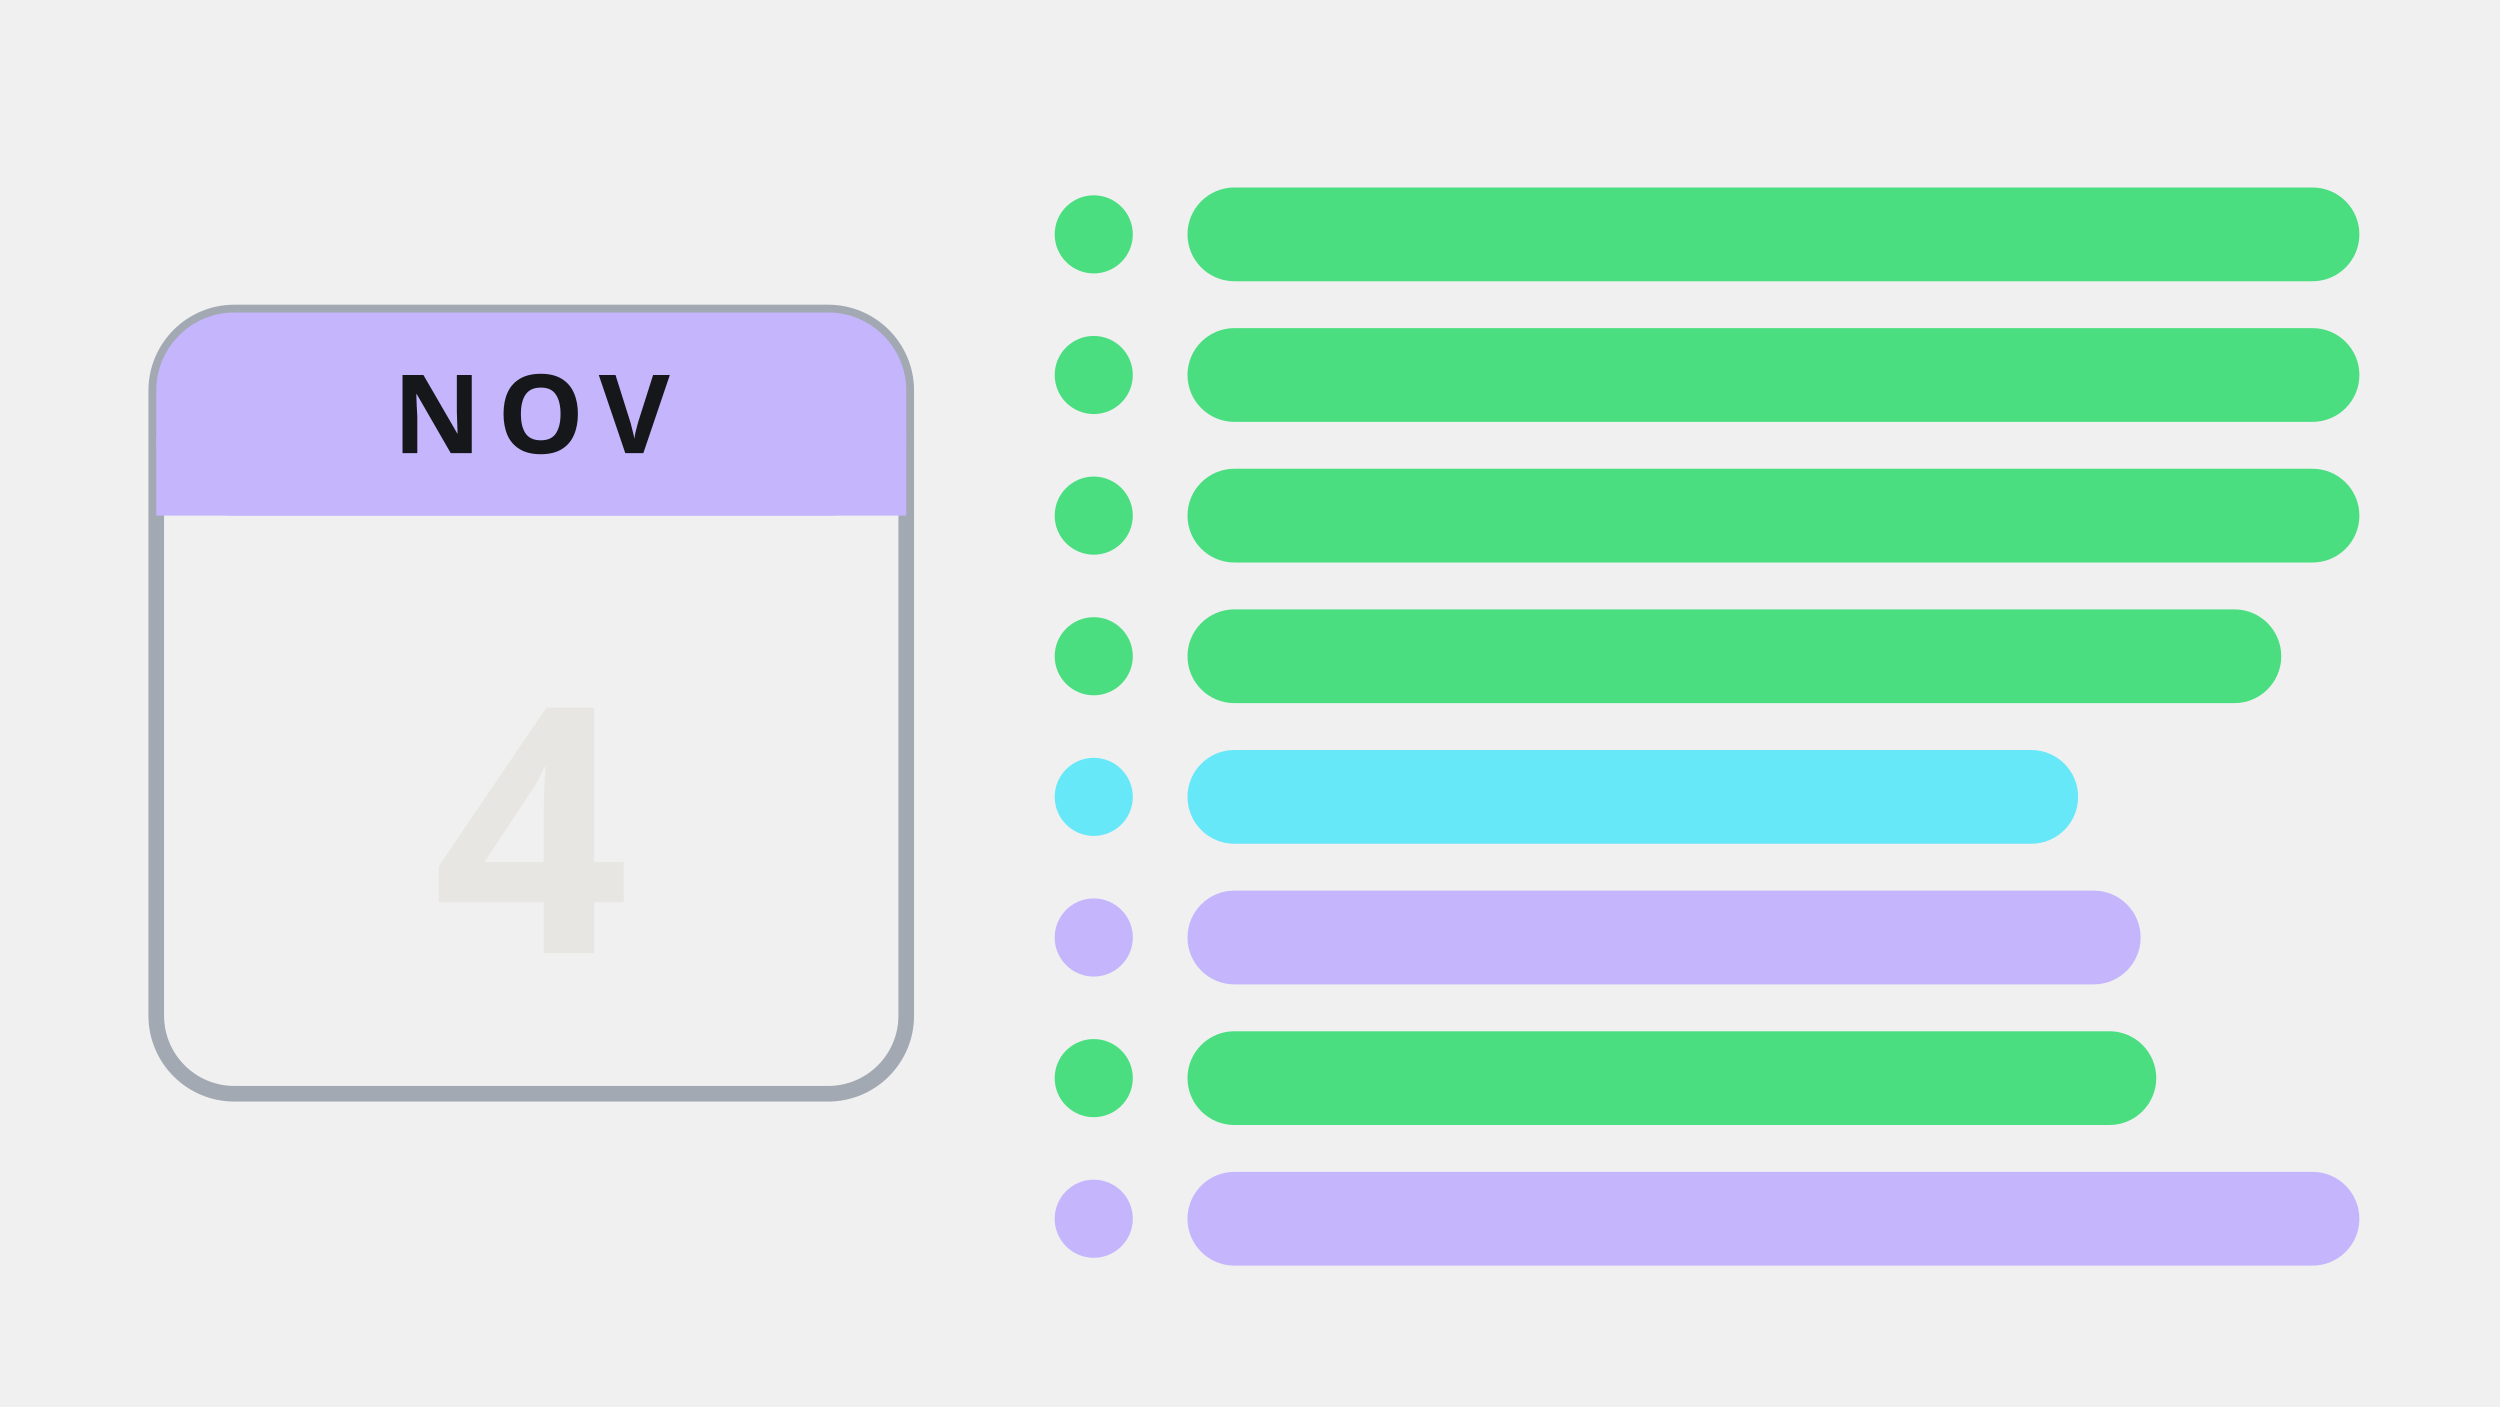
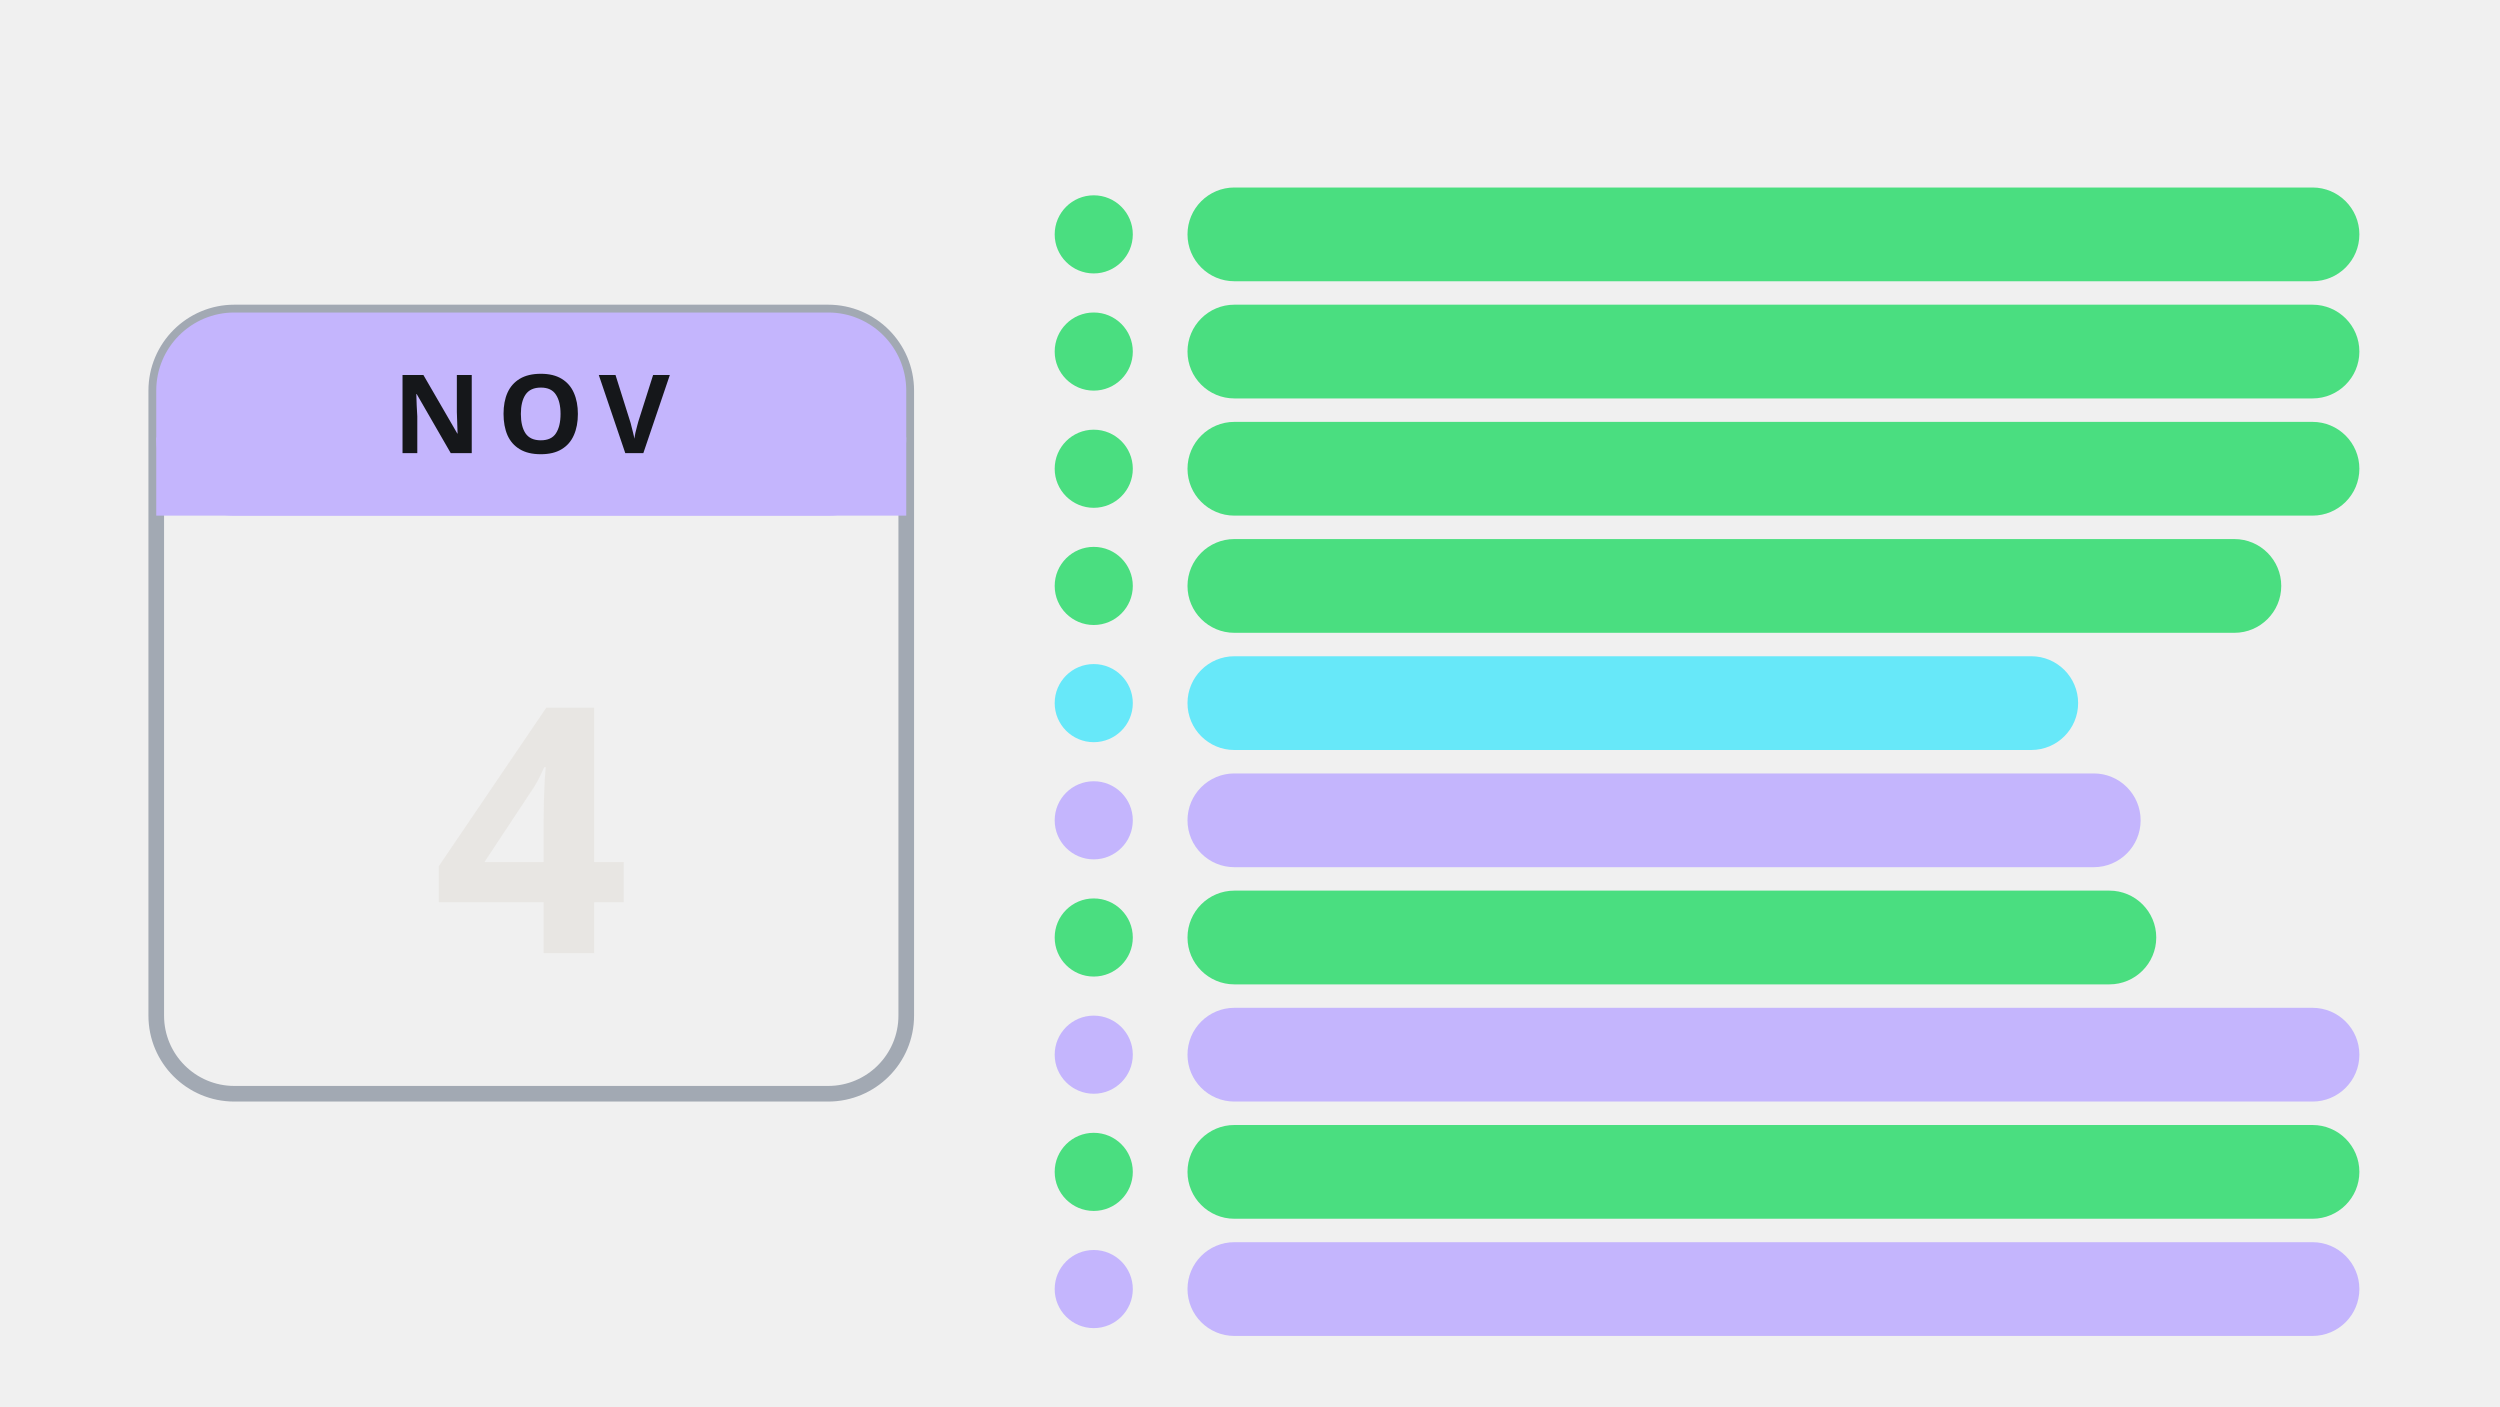
<svg xmlns="http://www.w3.org/2000/svg" viewBox="0 0 320 180">
  <style>.good{fill:#15803d}.warn{fill:#b45309}.accent{fill:#6d28d9}.accent2{fill:#0e7490}.muted{fill:#5b6470}.ink{fill:#1f2328}.box{fill:none;stroke:#5b6470;stroke-width:2}.m{font:700 14px system-ui,sans-serif;letter-spacing:2px}.d{font:700 44px system-ui,sans-serif}.mt{fill:#ffffff}.good{fill:#4ade80}.warn{fill:#fbbf24}.accent{fill:#c4b5fd}.accent2{fill:#67e8f9}.muted{fill:#a2a9b3}.ink{fill:#e8e6e3}.box{fill:none;stroke:#a2a9b3;stroke-width:2}.mt{fill:#15171a}
</style>
  <rect x="20" y="40" width="96" height="100" rx="10" class="box" />
  <rect x="20" y="40" width="96" height="26" rx="10" class="accent" />
  <rect x="20" y="56" width="96" height="10" class="accent" />
  <text x="68" y="58" text-anchor="middle" class="m mt">NOV</text>
  <text x="68" y="122" text-anchor="middle" class="d ink">4</text>
  <circle cx="140" cy="30" r="5" class="good" />
  <rect x="152" y="24" width="150" height="12" rx="6" class="good" />
-   <circle cx="140" cy="48" r="5" class="good" />
-   <rect x="152" y="42" width="150" height="12" rx="6" class="good" />
-   <circle cx="140" cy="66" r="5" class="good" />
-   <rect x="152" y="60" width="150" height="12" rx="6" class="good" />
-   <circle cx="140" cy="84" r="5" class="good" />
-   <rect x="152" y="78" width="140" height="12" rx="6" class="good" />
-   <circle cx="140" cy="102" r="5" class="accent2" />
-   <rect x="152" y="96" width="114" height="12" rx="6" class="accent2" />
-   <circle cx="140" cy="120" r="5" class="accent" />
-   <rect x="152" y="114" width="122" height="12" rx="6" class="accent" />
-   <circle cx="140" cy="138" r="5" class="good" />
-   <rect x="152" y="132" width="124" height="12" rx="6" class="good" />
-   <circle cx="140" cy="156" r="5" class="accent" />
-   <rect x="152" y="150" width="150" height="12" rx="6" class="accent" />
+   <circle cx="140" cy="45" r="5" class="good" />
+   <rect x="152" y="39" width="150" height="12" rx="6" class="good" />
+   <circle cx="140" cy="60" r="5" class="good" />
+   <rect x="152" y="54" width="150" height="12" rx="6" class="good" />
+   <circle cx="140" cy="75" r="5" class="good" />
+   <rect x="152" y="69" width="140" height="12" rx="6" class="good" />
+   <circle cx="140" cy="90" r="5" class="accent2" />
+   <rect x="152" y="84" width="114" height="12" rx="6" class="accent2" />
+   <circle cx="140" cy="105" r="5" class="accent" />
+   <rect x="152" y="99" width="122" height="12" rx="6" class="accent" />
+   <circle cx="140" cy="120" r="5" class="good" />
+   <rect x="152" y="114" width="124" height="12" rx="6" class="good" />
+   <circle cx="140" cy="135" r="5" class="accent" />
+   <rect x="152" y="129" width="150" height="12" rx="6" class="accent" />
+   <circle cx="140" cy="150" r="5" class="good" />
+   <rect x="152" y="144" width="150" height="12" rx="6" class="good" />
+   <circle cx="140" cy="165" r="5" class="accent" />
+   <rect x="152" y="159" width="150" height="12" rx="6" class="accent" />
</svg>
